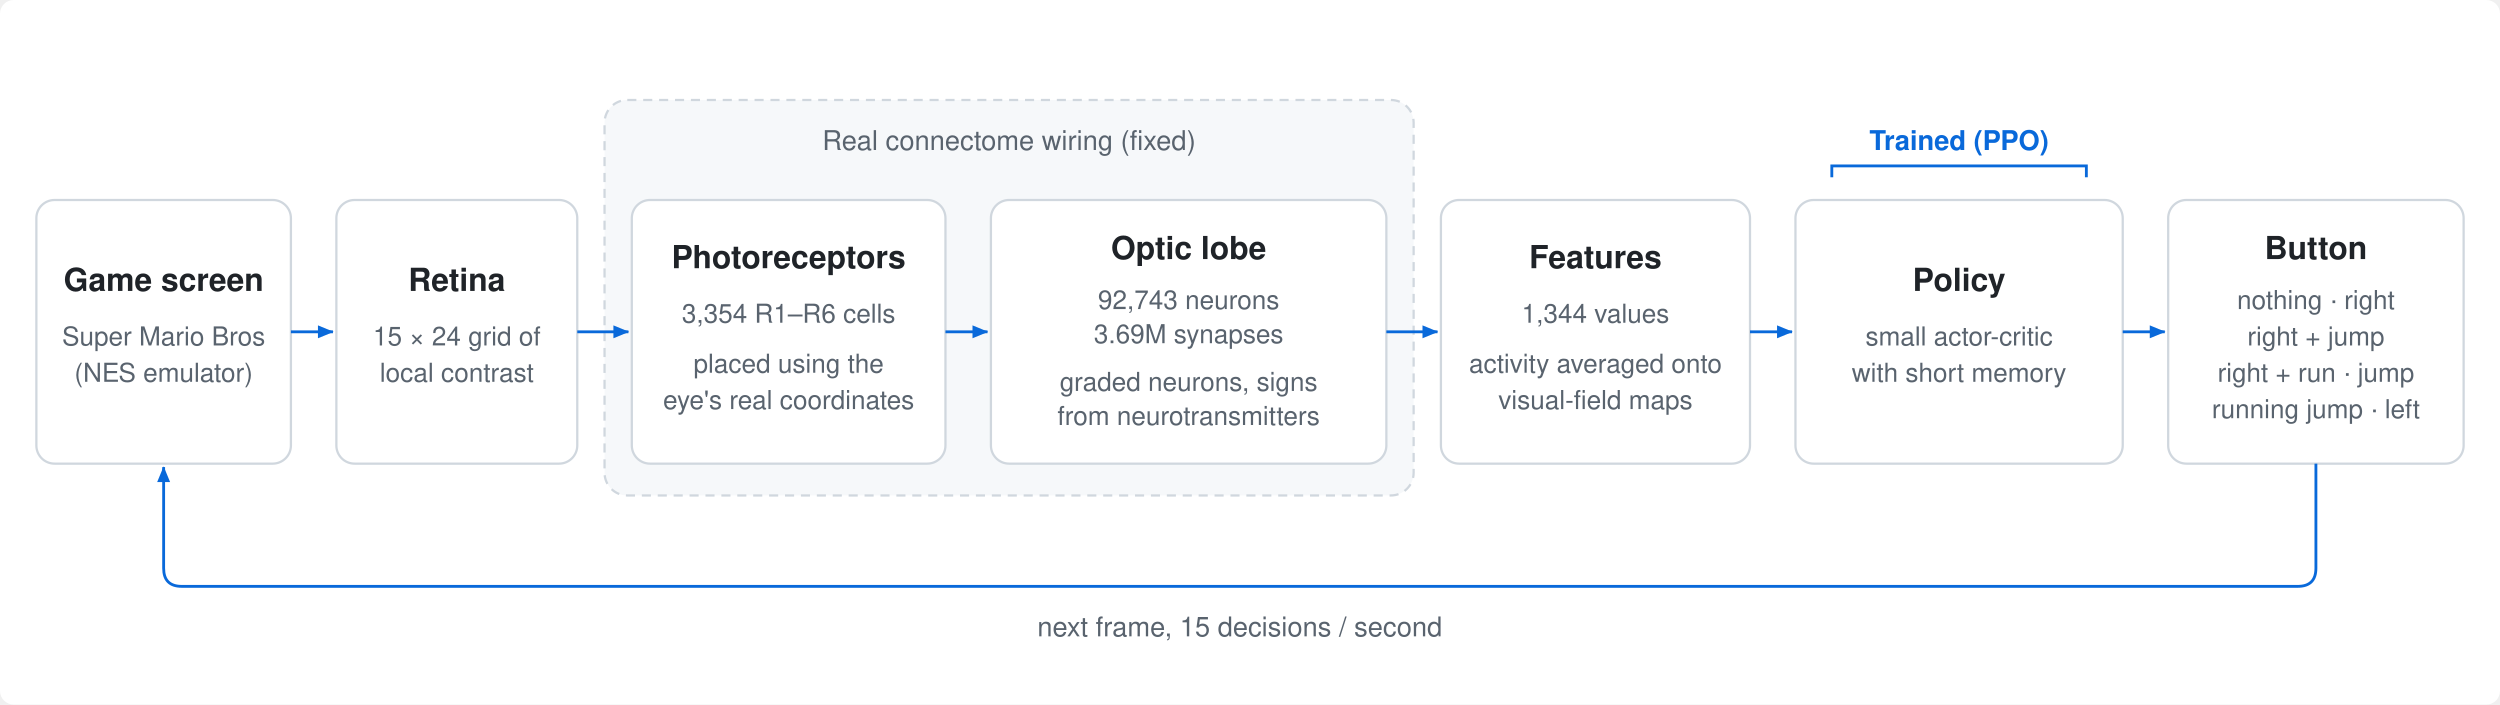
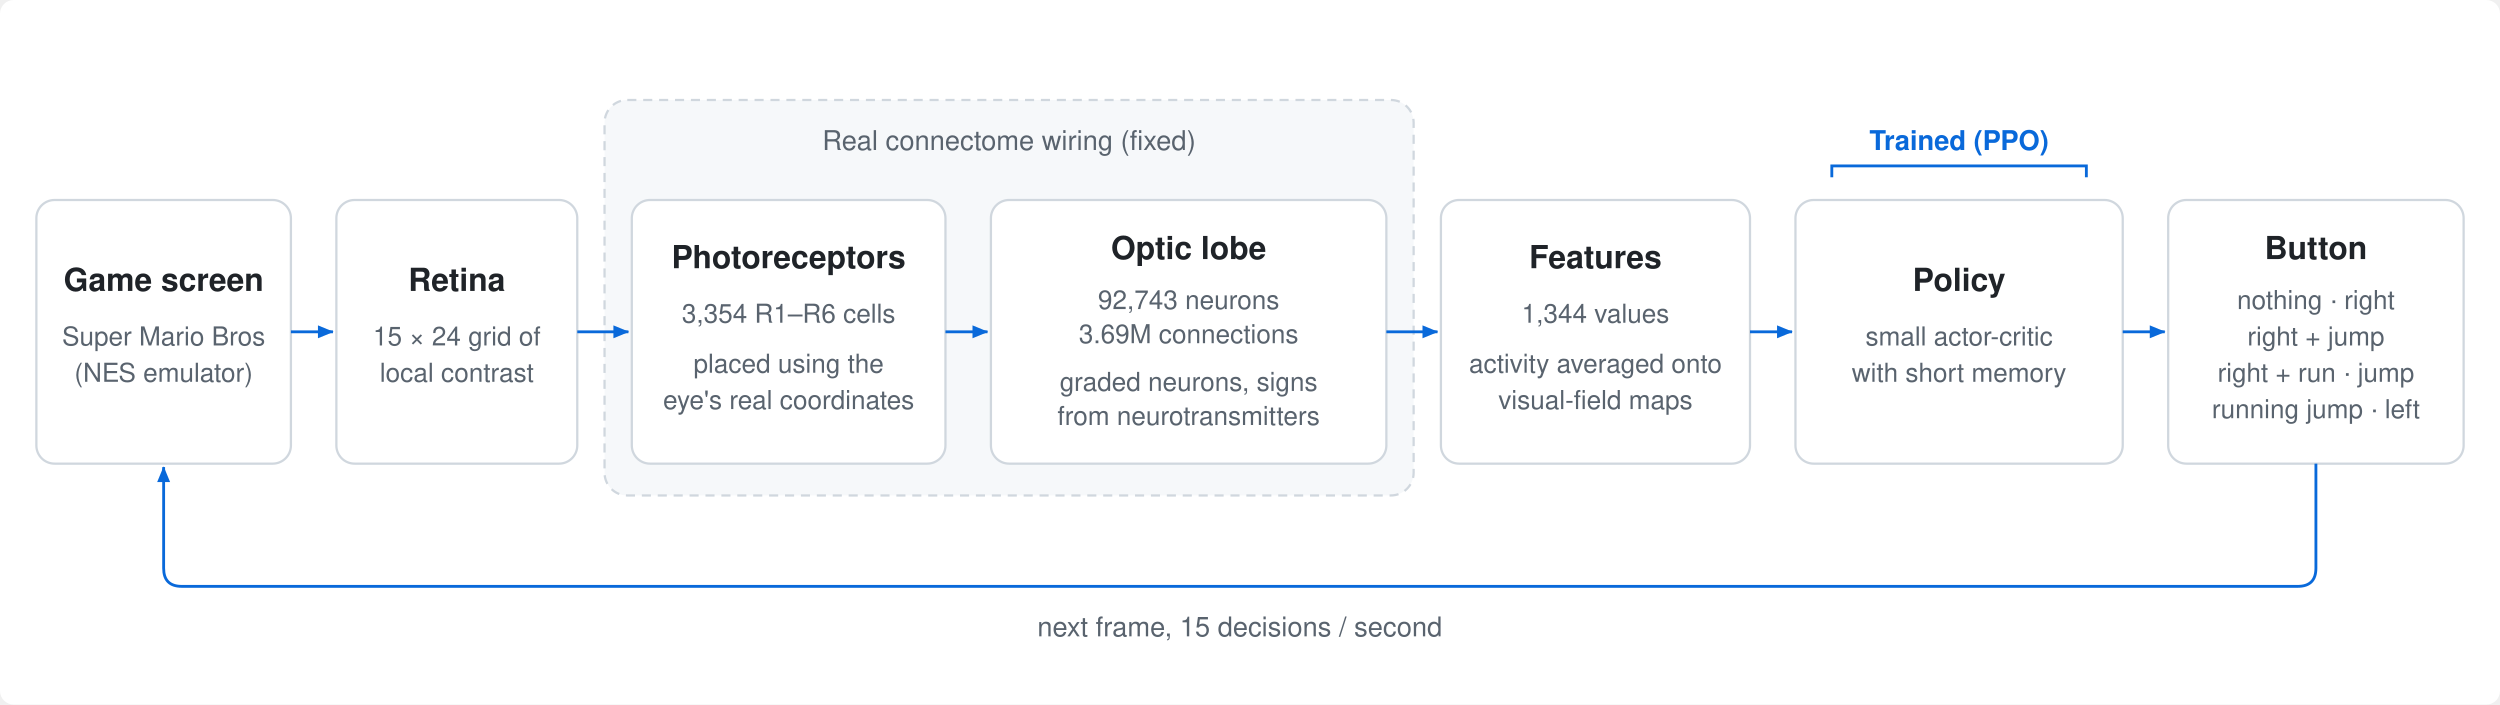
<svg xmlns="http://www.w3.org/2000/svg" viewBox="0 0 1100 310" width="1100" height="310" role="img" aria-label="Smart-Fly pipeline: game screen, retina, photoreceptors and optic lobe on the real connectome wiring (fixed), features, policy trained with PPO, button, and back to the next frame at 15 decisions per second">
  <style>
    .bg { fill: #ffffff; }
    .group-box { fill: #f6f8fa; stroke: #d0d7de; stroke-width: 1; stroke-dasharray: 4 3; }
    .stage-box { fill: #ffffff; stroke: #d0d7de; stroke-width: 1; }
    text { font-family: -apple-system, BlinkMacSystemFont, "Segoe UI", Helvetica, Arial, sans-serif; text-anchor: middle; }
    .title { font-size: 14px; font-weight: 600; fill: #1f2328; }
    .sub { font-size: 11.5px; fill: #59636e; }
    .group-label { font-size: 12px; font-weight: 500; fill: #59636e; }
    .trained-label { font-size: 12px; font-weight: 600; fill: #0969da; }
    .trained-bracket, .arrow { fill: none; stroke: #0969da; stroke-width: 1.25; }
    .arrow-head { fill: #0969da; }
    .feedback-label { font-size: 12px; fill: #59636e; }
    @media (prefers-color-scheme: dark) {
      .bg { fill: #0d1117; }
      .group-box { fill: #121820; stroke: #30363d; }
      .stage-box { fill: #161b22; stroke: #30363d; }
      .title { fill: #e6edf3; }
      .sub, .group-label, .feedback-label { fill: #8b949e; }
      .trained-bracket, .arrow { stroke: #2f81f7; }
      .trained-label, .arrow-head { fill: #2f81f7; }
    }
  </style>
  <defs>
    <marker id="arrowhead" viewBox="0 0 8 8" refX="6.5" refY="4" markerWidth="6.5" markerHeight="6.5" orient="auto">
      <path d="M 0 1.2 L 6.8 4 L 0 6.8 Z" class="arrow-head" />
    </marker>
  </defs>
  <rect x="0" y="0" width="1100" height="310" rx="6" class="bg" />
  <rect x="266" y="44" width="356" height="174" rx="10" class="group-box" />
  <text x="444" y="66" class="group-label">Real connectome wiring (fixed)</text>
  <text x="862" y="66" class="trained-label">Trained (PPO)</text>
  <path d="M 806 78 L 806 73 L 918 73 L 918 78" class="trained-bracket" />
  <rect x="16" y="88" width="112" height="116" rx="8" class="stage-box" />
  <text x="72" y="128" class="title">Game screen</text>
  <text x="72" y="152" class="sub">Super Mario Bros</text>
  <text x="72" y="168" class="sub">(NES emulator)</text>
  <rect x="148" y="88" width="106" height="116" rx="8" class="stage-box" />
  <text x="201" y="128" class="title">Retina</text>
  <text x="201" y="152" class="sub">15 × 24 grid of</text>
  <text x="201" y="168" class="sub">local contrast</text>
  <rect x="278" y="88" width="138" height="116" rx="8" class="stage-box" />
  <text x="347" y="118" class="title">Photoreceptors</text>
  <text x="347" y="142" class="sub">3,354 R1–R6 cells</text>
  <text x="347" y="164" class="sub">placed using the</text>
  <text x="347" y="180" class="sub">eye's real coordinates</text>
  <rect x="436" y="88" width="174" height="116" rx="8" class="stage-box" />
  <text x="523" y="114" class="title">Optic lobe</text>
  <text x="523" y="136" class="sub">92,743 neurons</text>
-   <text x="523" y="151" class="sub">3.69M synapses</text>
+   <text x="523" y="151" class="sub">3.69M connections</text>
  <text x="523" y="172" class="sub">graded neurons, signs</text>
  <text x="523" y="187" class="sub">from neurotransmitters</text>
  <rect x="634" y="88" width="136" height="116" rx="8" class="stage-box" />
  <text x="702" y="118" class="title">Features</text>
  <text x="702" y="142" class="sub">1,344 values</text>
  <text x="702" y="164" class="sub">activity averaged onto</text>
  <text x="702" y="180" class="sub">visual-field maps</text>
  <rect x="790" y="88" width="144" height="116" rx="8" class="stage-box" />
  <text x="862" y="128" class="title">Policy</text>
  <text x="862" y="152" class="sub">small actor-critic</text>
  <text x="862" y="168" class="sub">with short memory</text>
  <rect x="954" y="88" width="130" height="116" rx="8" class="stage-box" />
  <text x="1019" y="114" class="title">Button</text>
  <text x="1019" y="136" class="sub">nothing · right</text>
  <text x="1019" y="152" class="sub">right + jump</text>
  <text x="1019" y="168" class="sub">right + run · jump</text>
  <text x="1019" y="184" class="sub">running jump · left</text>
  <line x1="128" y1="146" x2="146.5" y2="146" class="arrow" marker-end="url(#arrowhead)" />
  <line x1="254" y1="146" x2="276.5" y2="146" class="arrow" marker-end="url(#arrowhead)" />
  <line x1="416" y1="146" x2="434.5" y2="146" class="arrow" marker-end="url(#arrowhead)" />
  <line x1="610" y1="146" x2="632.5" y2="146" class="arrow" marker-end="url(#arrowhead)" />
  <line x1="770" y1="146" x2="788.5" y2="146" class="arrow" marker-end="url(#arrowhead)" />
  <line x1="934" y1="146" x2="952.5" y2="146" class="arrow" marker-end="url(#arrowhead)" />
  <path d="M 1019 204 L 1019 250 Q 1019 258 1011 258 L 80 258 Q 72 258 72 250 L 72 205.5" class="arrow" marker-end="url(#arrowhead)" />
  <text x="545.5" y="280" class="feedback-label">next frame, 15 decisions / second</text>
</svg>
